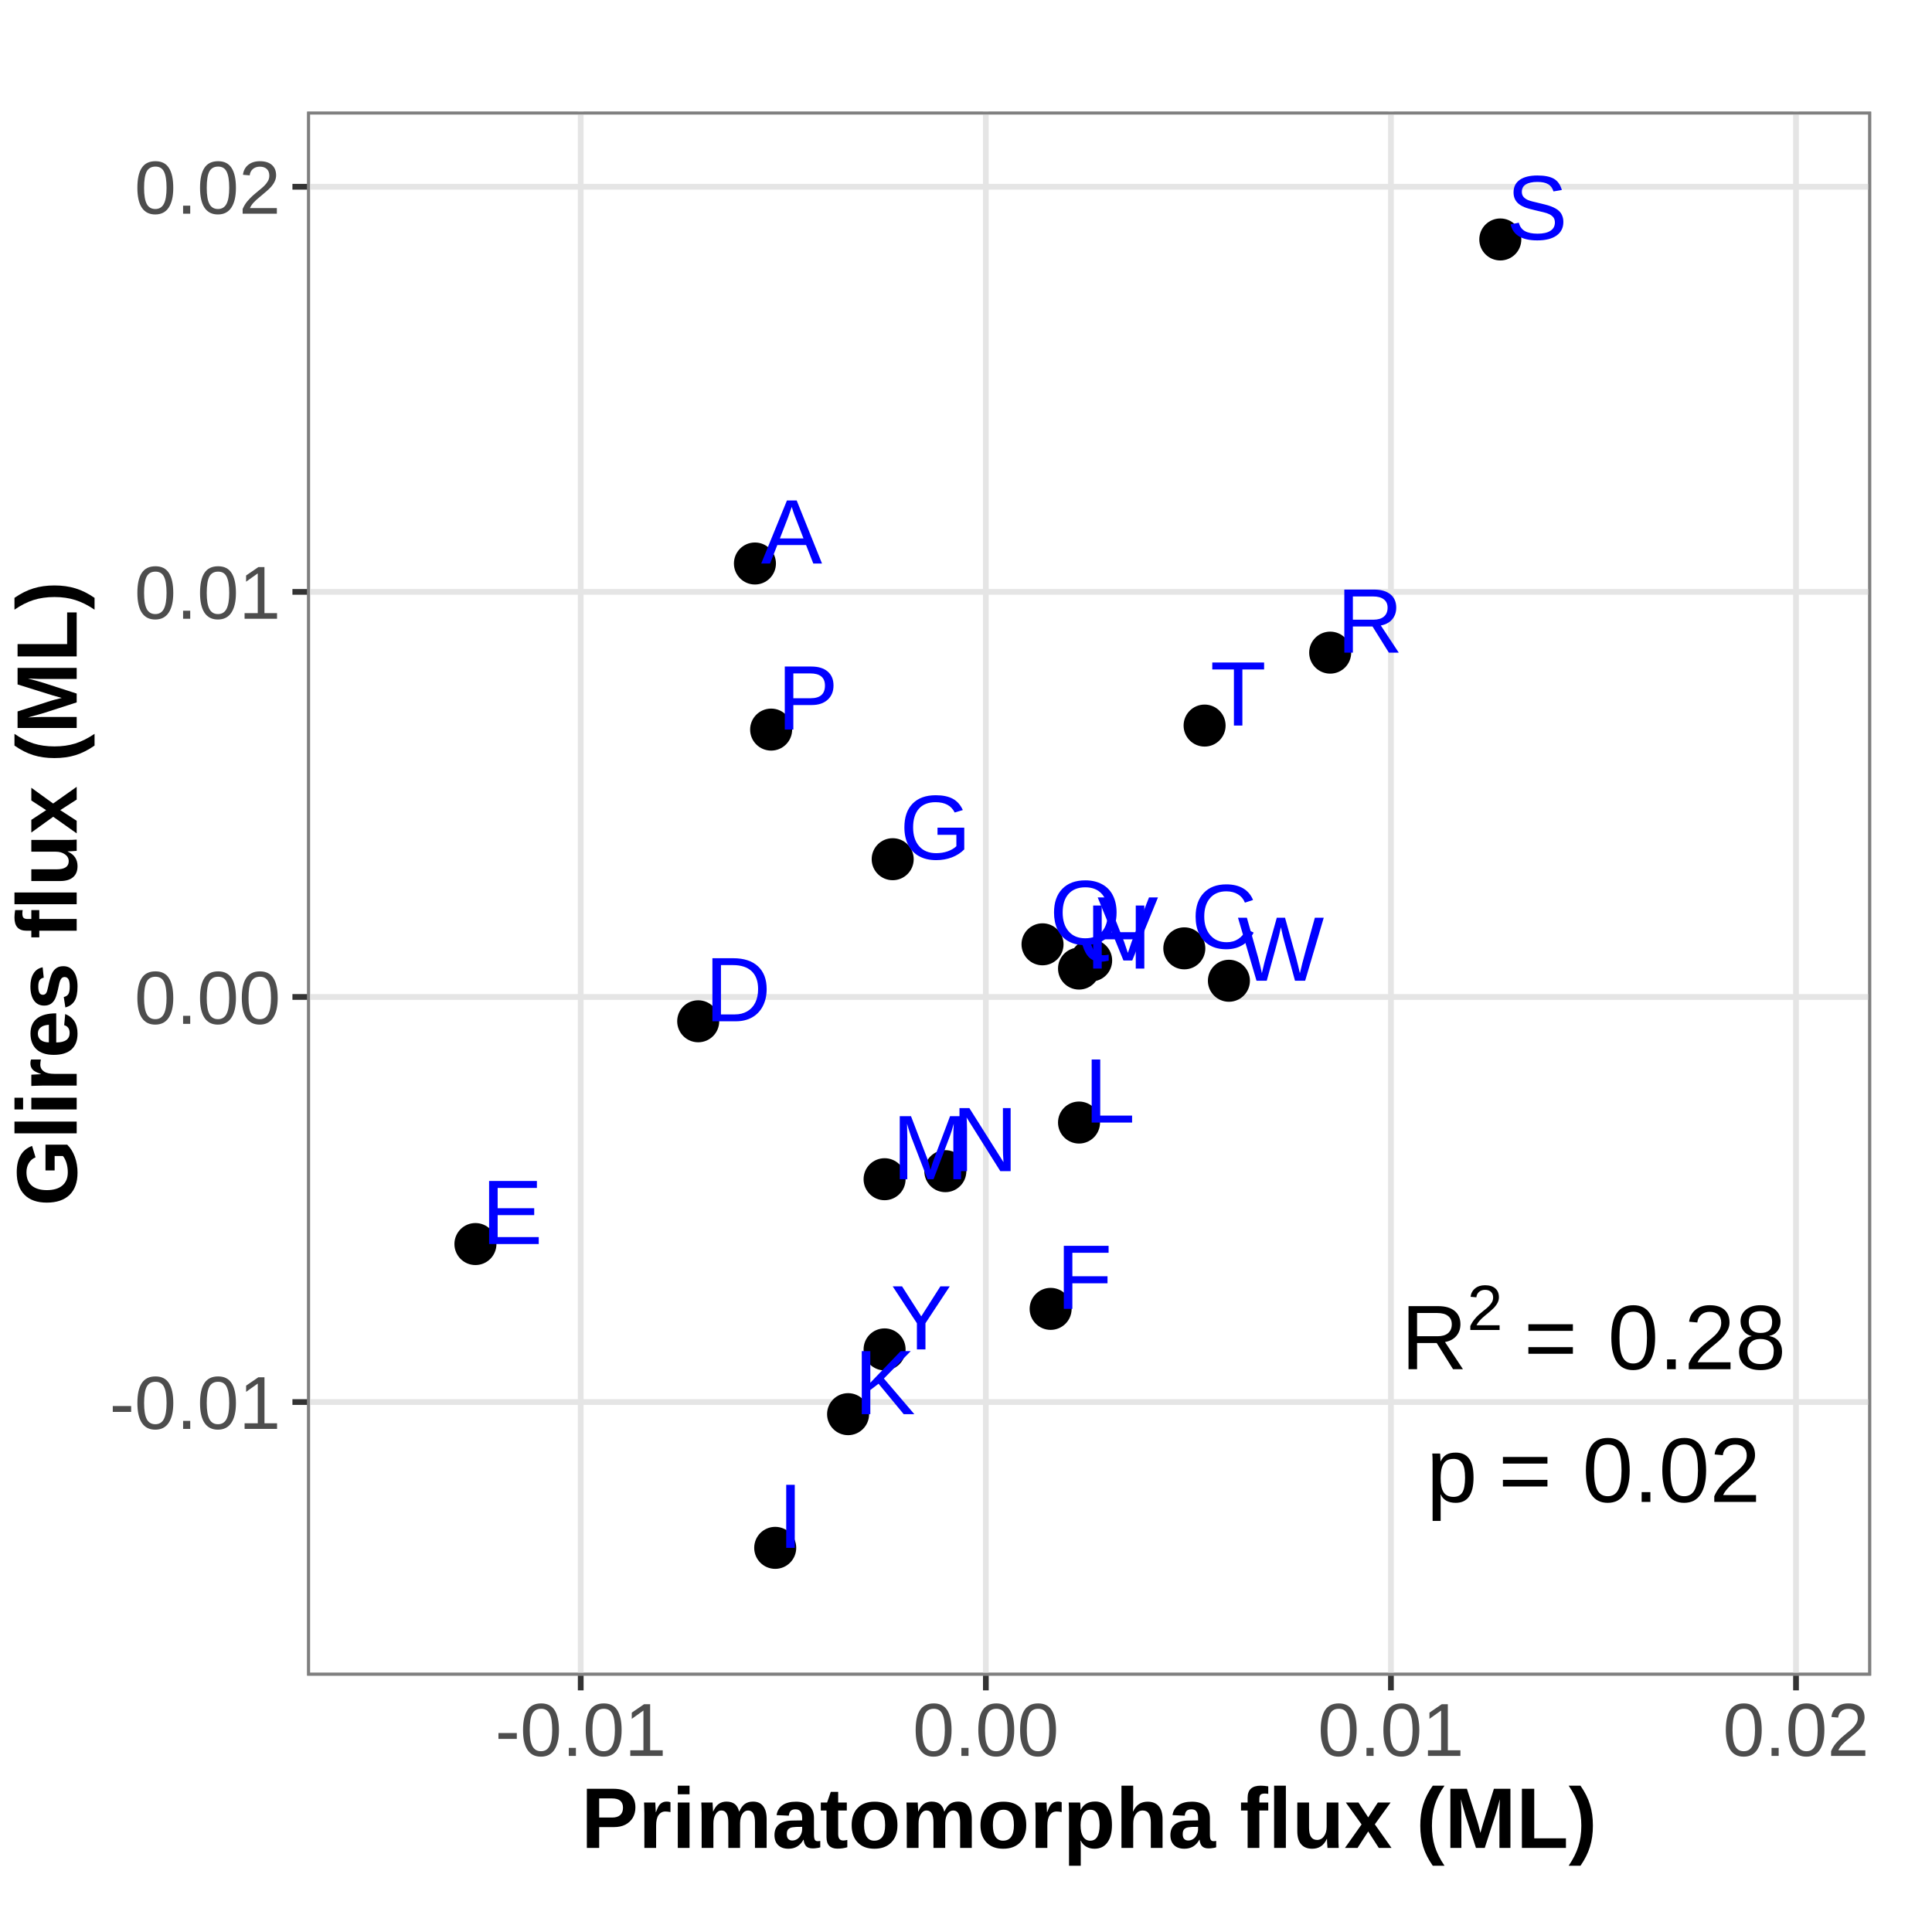
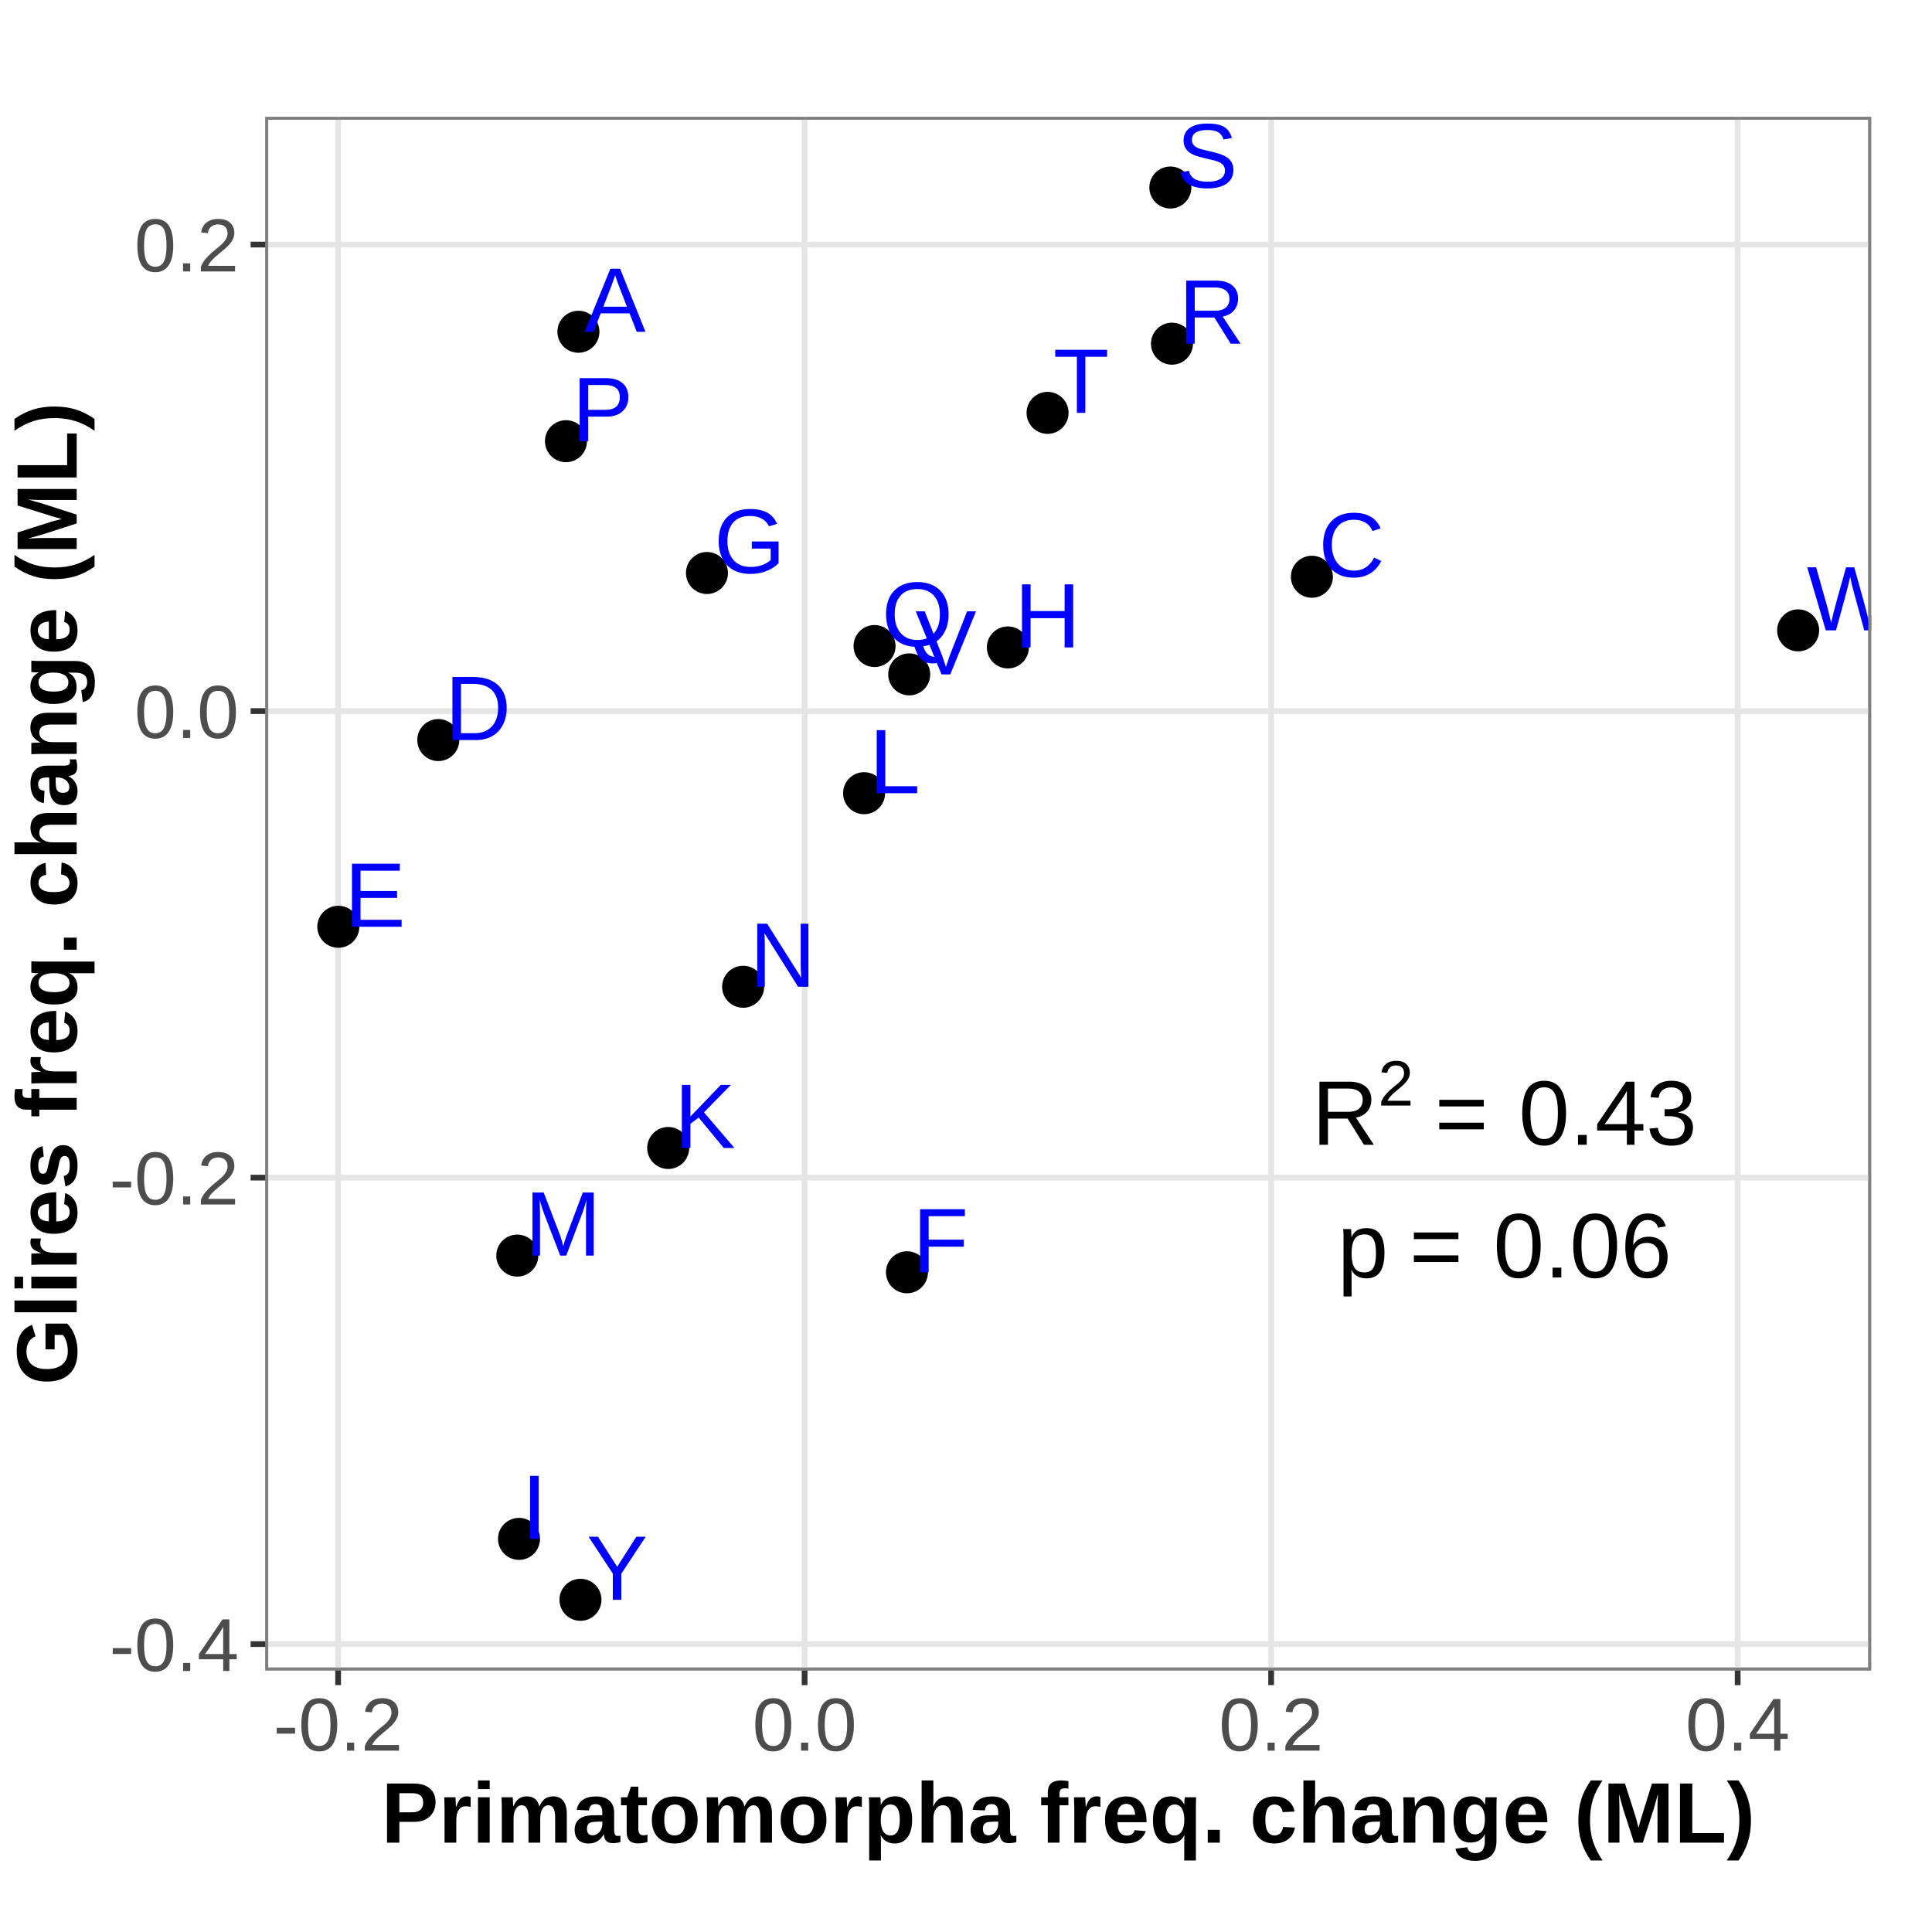
<svg xmlns="http://www.w3.org/2000/svg" class="svglite" width="360.00pt" height="360.00pt" viewBox="0 0 360.00 360.00">
  <defs>
    <style type="text/css">
    .svglite line, .svglite polyline, .svglite polygon, .svglite path, .svglite rect, .svglite circle {
      fill: none;
      stroke: #000000;
      stroke-linecap: round;
      stroke-linejoin: round;
      stroke-miterlimit: 10.00;
    }
    .svglite text {
      white-space: pre;
    }
  </style>
  </defs>
  <rect width="100%" height="100%" style="stroke: none; fill: #FFFFFF;" />
  <defs>
    <clipPath id="cpMC4wMHwzNjAuMDB8MC4wMHwzNjAuMDA=">
      <rect x="0.00" y="0.00" width="360.00" height="360.00" />
    </clipPath>
  </defs>
  <g clip-path="url(#cpMC4wMHwzNjAuMDB8MC4wMHwzNjAuMDA=)">
</g>
  <defs>
-     <clipPath id="cpMC4wMHwzNjAuMDB8OS40NnwzNTAuNTQ=">
-       <rect x="0.00" y="9.46" width="360.00" height="341.07" />
+     <clipPath id="cpMC4wMHwzNjAuMDB8MTAuNDR8MzQ5LjU2">
+       <rect x="0.00" y="10.44" width="360.00" height="339.11" />
    </clipPath>
  </defs>
-   <g clip-path="url(#cpMC4wMHwzNjAuMDB8OS40NnwzNTAuNTQ=)">
-     <rect x="-0" y="9.46" width="360.00" height="341.07" style="stroke-width: 1.07; stroke: #FFFFFF; fill: #FFFFFF;" />
+   <g clip-path="url(#cpMC4wMHwzNjAuMDB8MTAuNDR8MzQ5LjU2)">
+     <rect x="0.00" y="10.44" width="360.00" height="339.11" style="stroke-width: 1.07; stroke: #FFFFFF; fill: #FFFFFF;" />
  </g>
  <g clip-path="url(#cpMC4wMHwzNjAuMDB8MC4wMHwzNjAuMDA=)">
</g>
  <defs>
-     <clipPath id="cpNTcuMjN8MzQ4LjY2fDIwLjgwfDMxMi4yNA==">
-       <rect x="57.23" y="20.80" width="291.43" height="291.43" />
+     <clipPath id="cpNDkuNDR8MzQ4LjY2fDIxLjc4fDMxMS4yNg==">
+       <rect x="49.44" y="21.78" width="299.22" height="289.48" />
    </clipPath>
  </defs>
-   <g clip-path="url(#cpNTcuMjN8MzQ4LjY2fDIwLjgwfDMxMi4yNA==)">
-     <rect x="57.23" y="20.80" width="291.43" height="291.43" style="stroke-width: 1.07; stroke: #7F7F7F; fill: #FFFFFF;" />
-     <polyline points="57.23,261.25 348.66,261.25 " style="stroke-width: 1.07; stroke: #E5E5E5; stroke-linecap: butt;" />
-     <polyline points="57.23,185.77 348.66,185.77 " style="stroke-width: 1.07; stroke: #E5E5E5; stroke-linecap: butt;" />
-     <polyline points="57.23,110.29 348.66,110.29 " style="stroke-width: 1.07; stroke: #E5E5E5; stroke-linecap: butt;" />
-     <polyline points="57.23,34.80 348.66,34.80 " style="stroke-width: 1.07; stroke: #E5E5E5; stroke-linecap: butt;" />
-     <polyline points="108.21,312.24 108.21,20.80 " style="stroke-width: 1.07; stroke: #E5E5E5; stroke-linecap: butt;" />
-     <polyline points="183.70,312.24 183.70,20.80 " style="stroke-width: 1.07; stroke: #E5E5E5; stroke-linecap: butt;" />
-     <polyline points="259.18,312.24 259.18,20.80 " style="stroke-width: 1.07; stroke: #E5E5E5; stroke-linecap: butt;" />
-     <polyline points="334.66,312.24 334.66,20.80 " style="stroke-width: 1.07; stroke: #E5E5E5; stroke-linecap: butt;" />
-     <text x="261.05" y="255.13" style="font-size: 17.07px; font-family: &quot;Arial&quot;;" textLength="12.33px" lengthAdjust="spacingAndGlyphs">R</text>
-     <text x="273.38" y="247.83" style="font-size: 11.95px; font-family: &quot;Arial&quot;;" textLength="6.64px" lengthAdjust="spacingAndGlyphs">2</text>
-     <text x="283.96" y="255.13" style="font-size: 17.07px; font-family: &quot;Arial&quot;;" textLength="11.67px" lengthAdjust="spacingAndGlyphs">=</text>
-     <text x="299.58" y="255.13" style="font-size: 17.07px; font-family: &quot;Arial&quot;;" textLength="33.21px" lengthAdjust="spacingAndGlyphs">0.28</text>
-     <text x="265.79" y="279.86" style="font-size: 17.07px; font-family: &quot;Arial&quot;;" textLength="9.49px" lengthAdjust="spacingAndGlyphs">p</text>
-     <text x="279.22" y="279.86" style="font-size: 17.07px; font-family: &quot;Arial&quot;;" textLength="11.67px" lengthAdjust="spacingAndGlyphs">=</text>
-     <text x="294.84" y="279.86" style="font-size: 17.07px; font-family: &quot;Arial&quot;;" textLength="33.21px" lengthAdjust="spacingAndGlyphs">0.02</text>
-     <circle cx="140.67" cy="105.00" r="3.56" style="stroke-width: 0.71; fill: #000000;" />
-     <circle cx="220.68" cy="176.71" r="3.56" style="stroke-width: 0.71; fill: #000000;" />
-     <circle cx="130.10" cy="190.30" r="3.56" style="stroke-width: 0.71; fill: #000000;" />
-     <circle cx="88.59" cy="231.81" r="3.56" style="stroke-width: 0.71; fill: #000000;" />
-     <circle cx="195.77" cy="243.89" r="3.56" style="stroke-width: 0.71; fill: #000000;" />
-     <circle cx="166.34" cy="160.10" r="3.56" style="stroke-width: 0.71; fill: #000000;" />
-     <circle cx="201.06" cy="180.48" r="3.56" style="stroke-width: 0.71; fill: #000000;" />
-     <circle cx="144.45" cy="288.42" r="3.56" style="stroke-width: 0.71; fill: #000000;" />
-     <circle cx="158.03" cy="263.51" r="3.56" style="stroke-width: 0.71; fill: #000000;" />
-     <circle cx="201.06" cy="209.17" r="3.56" style="stroke-width: 0.71; fill: #000000;" />
-     <circle cx="164.83" cy="219.73" r="3.56" style="stroke-width: 0.71; fill: #000000;" />
-     <circle cx="176.15" cy="218.23" r="3.56" style="stroke-width: 0.71; fill: #000000;" />
-     <circle cx="143.69" cy="135.95" r="3.56" style="stroke-width: 0.71; fill: #000000;" />
-     <circle cx="194.26" cy="175.96" r="3.56" style="stroke-width: 0.71; fill: #000000;" />
-     <circle cx="247.86" cy="121.61" r="3.56" style="stroke-width: 0.71; fill: #000000;" />
-     <circle cx="279.56" cy="44.62" r="3.56" style="stroke-width: 0.71; fill: #000000;" />
-     <circle cx="224.46" cy="135.20" r="3.56" style="stroke-width: 0.71; fill: #000000;" />
-     <circle cx="203.32" cy="178.97" r="3.56" style="stroke-width: 0.71; fill: #000000;" />
-     <circle cx="228.99" cy="182.75" r="3.56" style="stroke-width: 0.71; fill: #000000;" />
-     <circle cx="164.83" cy="251.44" r="3.56" style="stroke-width: 0.71; fill: #000000;" />
-     <text x="141.81" y="105.00" style="font-size: 17.07px;fill: #0000FF; font-family: &quot;Arial&quot;;" textLength="11.38px" lengthAdjust="spacingAndGlyphs">A</text>
-     <text x="221.91" y="176.71" style="font-size: 17.07px;fill: #0000FF; font-family: &quot;Arial&quot;;" textLength="12.33px" lengthAdjust="spacingAndGlyphs">C</text>
-     <text x="131.34" y="190.30" style="font-size: 17.07px;fill: #0000FF; font-family: &quot;Arial&quot;;" textLength="12.33px" lengthAdjust="spacingAndGlyphs">D</text>
-     <text x="89.73" y="231.81" style="font-size: 17.07px;fill: #0000FF; font-family: &quot;Arial&quot;;" textLength="11.38px" lengthAdjust="spacingAndGlyphs">E</text>
-     <text x="196.82" y="243.89" style="font-size: 17.07px;fill: #0000FF; font-family: &quot;Arial&quot;;" textLength="10.43px" lengthAdjust="spacingAndGlyphs">F</text>
-     <text x="167.66" y="160.10" style="font-size: 17.07px;fill: #0000FF; font-family: &quot;Arial&quot;;" textLength="13.27px" lengthAdjust="spacingAndGlyphs">G</text>
-     <text x="202.29" y="180.48" style="font-size: 17.07px;fill: #0000FF; font-family: &quot;Arial&quot;;" textLength="12.33px" lengthAdjust="spacingAndGlyphs">H</text>
-     <text x="144.92" y="288.42" style="font-size: 17.07px;fill: #0000FF; font-family: &quot;Arial&quot;;" textLength="4.74px" lengthAdjust="spacingAndGlyphs">I</text>
-     <text x="159.17" y="263.51" style="font-size: 17.07px;fill: #0000FF; font-family: &quot;Arial&quot;;" textLength="11.38px" lengthAdjust="spacingAndGlyphs">K</text>
-     <text x="202.01" y="209.17" style="font-size: 17.07px;fill: #0000FF; font-family: &quot;Arial&quot;;" textLength="9.49px" lengthAdjust="spacingAndGlyphs">L</text>
-     <text x="166.25" y="219.73" style="font-size: 17.07px;fill: #0000FF; font-family: &quot;Arial&quot;;" textLength="14.21px" lengthAdjust="spacingAndGlyphs">M</text>
-     <text x="177.38" y="218.23" style="font-size: 17.07px;fill: #0000FF; font-family: &quot;Arial&quot;;" textLength="12.33px" lengthAdjust="spacingAndGlyphs">N</text>
-     <text x="144.83" y="135.95" style="font-size: 17.07px;fill: #0000FF; font-family: &quot;Arial&quot;;" textLength="11.38px" lengthAdjust="spacingAndGlyphs">P</text>
-     <text x="195.59" y="175.96" style="font-size: 17.07px;fill: #0000FF; font-family: &quot;Arial&quot;;" textLength="13.27px" lengthAdjust="spacingAndGlyphs">Q</text>
-     <text x="249.09" y="121.61" style="font-size: 17.07px;fill: #0000FF; font-family: &quot;Arial&quot;;" textLength="12.33px" lengthAdjust="spacingAndGlyphs">R</text>
-     <text x="280.70" y="44.62" style="font-size: 17.07px;fill: #0000FF; font-family: &quot;Arial&quot;;" textLength="11.38px" lengthAdjust="spacingAndGlyphs">S</text>
-     <text x="225.50" y="135.20" style="font-size: 17.07px;fill: #0000FF; font-family: &quot;Arial&quot;;" textLength="10.43px" lengthAdjust="spacingAndGlyphs">T</text>
-     <text x="204.46" y="178.97" style="font-size: 17.07px;fill: #0000FF; font-family: &quot;Arial&quot;;" textLength="11.38px" lengthAdjust="spacingAndGlyphs">V</text>
-     <text x="230.60" y="182.75" style="font-size: 17.07px;fill: #0000FF; font-family: &quot;Arial&quot;;" textLength="16.11px" lengthAdjust="spacingAndGlyphs">W</text>
-     <text x="165.96" y="251.44" style="font-size: 17.07px;fill: #0000FF; font-family: &quot;Arial&quot;;" textLength="11.38px" lengthAdjust="spacingAndGlyphs">Y</text>
-     <rect x="57.23" y="20.80" width="291.43" height="291.43" style="stroke-width: 1.07; stroke: #7F7F7F;" />
+   <g clip-path="url(#cpNDkuNDR8MzQ4LjY2fDIxLjc4fDMxMS4yNg==)">
+     <rect x="49.44" y="21.78" width="299.22" height="289.48" style="stroke-width: 1.07; stroke: #7F7F7F; fill: #FFFFFF;" />
+     <polyline points="49.44,306.35 348.66,306.35 " style="stroke-width: 1.07; stroke: #E5E5E5; stroke-linecap: butt;" />
+     <polyline points="49.44,219.43 348.66,219.43 " style="stroke-width: 1.07; stroke: #E5E5E5; stroke-linecap: butt;" />
+     <polyline points="49.44,132.50 348.66,132.50 " style="stroke-width: 1.07; stroke: #E5E5E5; stroke-linecap: butt;" />
+     <polyline points="49.44,45.57 348.66,45.57 " style="stroke-width: 1.07; stroke: #E5E5E5; stroke-linecap: butt;" />
+     <polyline points="63.00,311.26 63.00,21.78 " style="stroke-width: 1.07; stroke: #E5E5E5; stroke-linecap: butt;" />
+     <polyline points="149.93,311.26 149.93,21.78 " style="stroke-width: 1.07; stroke: #E5E5E5; stroke-linecap: butt;" />
+     <polyline points="236.86,311.26 236.86,21.78 " style="stroke-width: 1.07; stroke: #E5E5E5; stroke-linecap: butt;" />
+     <polyline points="323.79,311.26 323.79,21.78 " style="stroke-width: 1.07; stroke: #E5E5E5; stroke-linecap: butt;" />
+     <text x="244.45" y="213.31" style="font-size: 17.07px; font-family: &quot;Arial&quot;;" textLength="12.33px" lengthAdjust="spacingAndGlyphs">R</text>
+     <text x="256.78" y="206.01" style="font-size: 11.95px; font-family: &quot;Arial&quot;;" textLength="6.64px" lengthAdjust="spacingAndGlyphs">2</text>
+     <text x="267.36" y="213.31" style="font-size: 17.07px; font-family: &quot;Arial&quot;;" textLength="11.67px" lengthAdjust="spacingAndGlyphs">=</text>
+     <text x="282.98" y="213.31" style="font-size: 17.07px; font-family: &quot;Arial&quot;;" textLength="33.21px" lengthAdjust="spacingAndGlyphs">0.43</text>
+     <text x="249.19" y="238.03" style="font-size: 17.07px; font-family: &quot;Arial&quot;;" textLength="9.49px" lengthAdjust="spacingAndGlyphs">p</text>
+     <text x="262.63" y="238.03" style="font-size: 17.07px; font-family: &quot;Arial&quot;;" textLength="11.67px" lengthAdjust="spacingAndGlyphs">=</text>
+     <text x="278.25" y="238.03" style="font-size: 17.07px; font-family: &quot;Arial&quot;;" textLength="33.21px" lengthAdjust="spacingAndGlyphs">0.06</text>
+     <circle cx="107.78" cy="61.82" r="3.56" style="stroke-width: 0.71; fill: #000000;" />
+     <circle cx="244.45" cy="107.47" r="3.56" style="stroke-width: 0.71; fill: #000000;" />
+     <circle cx="81.67" cy="137.90" r="3.56" style="stroke-width: 0.71; fill: #000000;" />
+     <circle cx="63.04" cy="172.69" r="3.56" style="stroke-width: 0.71; fill: #000000;" />
+     <circle cx="169.00" cy="237.07" r="3.56" style="stroke-width: 0.71; fill: #000000;" />
+     <circle cx="131.73" cy="106.77" r="3.56" style="stroke-width: 0.71; fill: #000000;" />
+     <circle cx="187.80" cy="120.64" r="3.56" style="stroke-width: 0.71; fill: #000000;" />
+     <circle cx="96.71" cy="286.75" r="3.56" style="stroke-width: 0.71; fill: #000000;" />
+     <circle cx="124.51" cy="213.91" r="3.56" style="stroke-width: 0.71; fill: #000000;" />
+     <circle cx="161.01" cy="147.80" r="3.56" style="stroke-width: 0.71; fill: #000000;" />
+     <circle cx="96.39" cy="233.96" r="3.56" style="stroke-width: 0.71; fill: #000000;" />
+     <circle cx="138.47" cy="183.87" r="3.56" style="stroke-width: 0.71; fill: #000000;" />
+     <circle cx="105.46" cy="82.21" r="3.56" style="stroke-width: 0.71; fill: #000000;" />
+     <circle cx="162.96" cy="120.38" r="3.56" style="stroke-width: 0.71; fill: #000000;" />
+     <circle cx="218.38" cy="64.04" r="3.56" style="stroke-width: 0.71; fill: #000000;" />
+     <circle cx="218.08" cy="34.94" r="3.56" style="stroke-width: 0.71; fill: #000000;" />
+     <circle cx="195.20" cy="76.93" r="3.56" style="stroke-width: 0.71; fill: #000000;" />
+     <circle cx="169.42" cy="125.66" r="3.56" style="stroke-width: 0.71; fill: #000000;" />
+     <circle cx="335.06" cy="117.46" r="3.56" style="stroke-width: 0.71; fill: #000000;" />
+     <circle cx="108.16" cy="298.10" r="3.56" style="stroke-width: 0.71; fill: #000000;" />
+     <text x="108.91" y="61.82" style="font-size: 17.07px;fill: #0000FF; font-family: &quot;Arial&quot;;" textLength="11.38px" lengthAdjust="spacingAndGlyphs">A</text>
+     <text x="245.68" y="107.47" style="font-size: 17.07px;fill: #0000FF; font-family: &quot;Arial&quot;;" textLength="12.33px" lengthAdjust="spacingAndGlyphs">C</text>
+     <text x="82.90" y="137.90" style="font-size: 17.07px;fill: #0000FF; font-family: &quot;Arial&quot;;" textLength="12.33px" lengthAdjust="spacingAndGlyphs">D</text>
+     <text x="64.18" y="172.69" style="font-size: 17.07px;fill: #0000FF; font-family: &quot;Arial&quot;;" textLength="11.38px" lengthAdjust="spacingAndGlyphs">E</text>
+     <text x="170.04" y="237.07" style="font-size: 17.07px;fill: #0000FF; font-family: &quot;Arial&quot;;" textLength="10.43px" lengthAdjust="spacingAndGlyphs">F</text>
+     <text x="133.06" y="106.77" style="font-size: 17.07px;fill: #0000FF; font-family: &quot;Arial&quot;;" textLength="13.27px" lengthAdjust="spacingAndGlyphs">G</text>
+     <text x="189.03" y="120.64" style="font-size: 17.07px;fill: #0000FF; font-family: &quot;Arial&quot;;" textLength="12.33px" lengthAdjust="spacingAndGlyphs">H</text>
+     <text x="97.19" y="286.75" style="font-size: 17.07px;fill: #0000FF; font-family: &quot;Arial&quot;;" textLength="4.74px" lengthAdjust="spacingAndGlyphs">I</text>
+     <text x="125.65" y="213.91" style="font-size: 17.07px;fill: #0000FF; font-family: &quot;Arial&quot;;" textLength="11.38px" lengthAdjust="spacingAndGlyphs">K</text>
+     <text x="161.96" y="147.80" style="font-size: 17.07px;fill: #0000FF; font-family: &quot;Arial&quot;;" textLength="9.49px" lengthAdjust="spacingAndGlyphs">L</text>
+     <text x="97.81" y="233.96" style="font-size: 17.07px;fill: #0000FF; font-family: &quot;Arial&quot;;" textLength="14.21px" lengthAdjust="spacingAndGlyphs">M</text>
+     <text x="139.70" y="183.87" style="font-size: 17.07px;fill: #0000FF; font-family: &quot;Arial&quot;;" textLength="12.33px" lengthAdjust="spacingAndGlyphs">N</text>
+     <text x="106.60" y="82.21" style="font-size: 17.07px;fill: #0000FF; font-family: &quot;Arial&quot;;" textLength="11.38px" lengthAdjust="spacingAndGlyphs">P</text>
+     <text x="164.29" y="120.38" style="font-size: 17.07px;fill: #0000FF; font-family: &quot;Arial&quot;;" textLength="13.27px" lengthAdjust="spacingAndGlyphs">Q</text>
+     <text x="219.62" y="64.04" style="font-size: 17.07px;fill: #0000FF; font-family: &quot;Arial&quot;;" textLength="12.33px" lengthAdjust="spacingAndGlyphs">R</text>
+     <text x="219.22" y="34.94" style="font-size: 17.07px;fill: #0000FF; font-family: &quot;Arial&quot;;" textLength="11.38px" lengthAdjust="spacingAndGlyphs">S</text>
+     <text x="196.24" y="76.93" style="font-size: 17.07px;fill: #0000FF; font-family: &quot;Arial&quot;;" textLength="10.43px" lengthAdjust="spacingAndGlyphs">T</text>
+     <text x="170.56" y="125.66" style="font-size: 17.07px;fill: #0000FF; font-family: &quot;Arial&quot;;" textLength="11.38px" lengthAdjust="spacingAndGlyphs">V</text>
+     <text x="336.67" y="117.46" style="font-size: 17.07px;fill: #0000FF; font-family: &quot;Arial&quot;;" textLength="16.11px" lengthAdjust="spacingAndGlyphs">W</text>
+     <text x="109.30" y="298.10" style="font-size: 17.07px;fill: #0000FF; font-family: &quot;Arial&quot;;" textLength="11.38px" lengthAdjust="spacingAndGlyphs">Y</text>
+     <rect x="49.44" y="21.78" width="299.22" height="289.48" style="stroke-width: 1.07; stroke: #7F7F7F;" />
  </g>
  <g clip-path="url(#cpMC4wMHwzNjAuMDB8MC4wMHwzNjAuMDA=)">
-     <text x="52.30" y="266.26" text-anchor="end" style="font-size: 14.00px;fill: #4D4D4D; font-family: &quot;Arial&quot;;" textLength="31.90px" lengthAdjust="spacingAndGlyphs">-0.01</text>
-     <text x="52.30" y="190.78" text-anchor="end" style="font-size: 14.00px;fill: #4D4D4D; font-family: &quot;Arial&quot;;" textLength="27.24px" lengthAdjust="spacingAndGlyphs">0.00</text>
-     <text x="52.30" y="115.30" text-anchor="end" style="font-size: 14.00px;fill: #4D4D4D; font-family: &quot;Arial&quot;;" textLength="27.24px" lengthAdjust="spacingAndGlyphs">0.01</text>
-     <text x="52.30" y="39.82" text-anchor="end" style="font-size: 14.00px;fill: #4D4D4D; font-family: &quot;Arial&quot;;" textLength="27.24px" lengthAdjust="spacingAndGlyphs">0.02</text>
-     <polyline points="54.49,261.25 57.23,261.25 " style="stroke-width: 1.07; stroke: #333333; stroke-linecap: butt;" />
-     <polyline points="54.49,185.77 57.23,185.77 " style="stroke-width: 1.07; stroke: #333333; stroke-linecap: butt;" />
-     <polyline points="54.49,110.29 57.23,110.29 " style="stroke-width: 1.07; stroke: #333333; stroke-linecap: butt;" />
-     <polyline points="54.49,34.80 57.23,34.80 " style="stroke-width: 1.07; stroke: #333333; stroke-linecap: butt;" />
-     <polyline points="108.21,314.98 108.21,312.24 " style="stroke-width: 1.07; stroke: #333333; stroke-linecap: butt;" />
-     <polyline points="183.70,314.98 183.70,312.24 " style="stroke-width: 1.07; stroke: #333333; stroke-linecap: butt;" />
-     <polyline points="259.18,314.98 259.18,312.24 " style="stroke-width: 1.07; stroke: #333333; stroke-linecap: butt;" />
-     <polyline points="334.66,314.98 334.66,312.24 " style="stroke-width: 1.07; stroke: #333333; stroke-linecap: butt;" />
-     <text x="108.21" y="327.19" text-anchor="middle" style="font-size: 14.00px;fill: #4D4D4D; font-family: &quot;Arial&quot;;" textLength="31.90px" lengthAdjust="spacingAndGlyphs">-0.01</text>
-     <text x="183.70" y="327.19" text-anchor="middle" style="font-size: 14.00px;fill: #4D4D4D; font-family: &quot;Arial&quot;;" textLength="27.24px" lengthAdjust="spacingAndGlyphs">0.00</text>
-     <text x="259.18" y="327.19" text-anchor="middle" style="font-size: 14.00px;fill: #4D4D4D; font-family: &quot;Arial&quot;;" textLength="27.24px" lengthAdjust="spacingAndGlyphs">0.01</text>
-     <text x="334.66" y="327.19" text-anchor="middle" style="font-size: 14.00px;fill: #4D4D4D; font-family: &quot;Arial&quot;;" textLength="27.24px" lengthAdjust="spacingAndGlyphs">0.02</text>
-     <text x="202.94" y="344.33" text-anchor="middle" style="font-size: 16.00px; font-weight: bold; font-family: &quot;Arial&quot;;" textLength="189.31px" lengthAdjust="spacingAndGlyphs">Primatomorpha flux (ML)</text>
-     <text transform="translate(14.29,166.52) rotate(-90)" text-anchor="middle" style="font-size: 16.00px; font-weight: bold; font-family: &quot;Arial&quot;;" textLength="116.43px" lengthAdjust="spacingAndGlyphs">Glires flux (ML)</text>
+     <text x="44.51" y="311.37" text-anchor="end" style="font-size: 14.00px;fill: #4D4D4D; font-family: &quot;Arial&quot;;" textLength="24.11px" lengthAdjust="spacingAndGlyphs">-0.4</text>
+     <text x="44.51" y="224.44" text-anchor="end" style="font-size: 14.00px;fill: #4D4D4D; font-family: &quot;Arial&quot;;" textLength="24.11px" lengthAdjust="spacingAndGlyphs">-0.2</text>
+     <text x="44.51" y="137.51" text-anchor="end" style="font-size: 14.00px;fill: #4D4D4D; font-family: &quot;Arial&quot;;" textLength="19.45px" lengthAdjust="spacingAndGlyphs">0.0</text>
+     <text x="44.51" y="50.58" text-anchor="end" style="font-size: 14.00px;fill: #4D4D4D; font-family: &quot;Arial&quot;;" textLength="19.45px" lengthAdjust="spacingAndGlyphs">0.2</text>
+     <polyline points="46.70,306.35 49.44,306.35 " style="stroke-width: 1.07; stroke: #333333; stroke-linecap: butt;" />
+     <polyline points="46.70,219.43 49.44,219.43 " style="stroke-width: 1.07; stroke: #333333; stroke-linecap: butt;" />
+     <polyline points="46.70,132.50 49.44,132.50 " style="stroke-width: 1.07; stroke: #333333; stroke-linecap: butt;" />
+     <polyline points="46.70,45.57 49.44,45.57 " style="stroke-width: 1.07; stroke: #333333; stroke-linecap: butt;" />
+     <polyline points="63.00,314.00 63.00,311.26 " style="stroke-width: 1.07; stroke: #333333; stroke-linecap: butt;" />
+     <polyline points="149.93,314.00 149.93,311.26 " style="stroke-width: 1.07; stroke: #333333; stroke-linecap: butt;" />
+     <polyline points="236.86,314.00 236.86,311.26 " style="stroke-width: 1.07; stroke: #333333; stroke-linecap: butt;" />
+     <polyline points="323.79,314.00 323.79,311.26 " style="stroke-width: 1.07; stroke: #333333; stroke-linecap: butt;" />
+     <text x="63.00" y="326.21" text-anchor="middle" style="font-size: 14.00px;fill: #4D4D4D; font-family: &quot;Arial&quot;;" textLength="24.11px" lengthAdjust="spacingAndGlyphs">-0.2</text>
+     <text x="149.93" y="326.21" text-anchor="middle" style="font-size: 14.00px;fill: #4D4D4D; font-family: &quot;Arial&quot;;" textLength="19.45px" lengthAdjust="spacingAndGlyphs">0.0</text>
+     <text x="236.86" y="326.21" text-anchor="middle" style="font-size: 14.00px;fill: #4D4D4D; font-family: &quot;Arial&quot;;" textLength="19.45px" lengthAdjust="spacingAndGlyphs">0.2</text>
+     <text x="323.79" y="326.21" text-anchor="middle" style="font-size: 14.00px;fill: #4D4D4D; font-family: &quot;Arial&quot;;" textLength="19.45px" lengthAdjust="spacingAndGlyphs">0.4</text>
+     <text x="199.05" y="343.35" text-anchor="middle" style="font-size: 16.00px; font-weight: bold; font-family: &quot;Arial&quot;;" textLength="255.99px" lengthAdjust="spacingAndGlyphs">Primatomorpha freq. change (ML)</text>
+     <text transform="translate(14.29,166.52) rotate(-90)" text-anchor="middle" style="font-size: 16.00px; font-weight: bold; font-family: &quot;Arial&quot;;" textLength="183.11px" lengthAdjust="spacingAndGlyphs">Glires freq. change (ML)</text>
  </g>
</svg>
